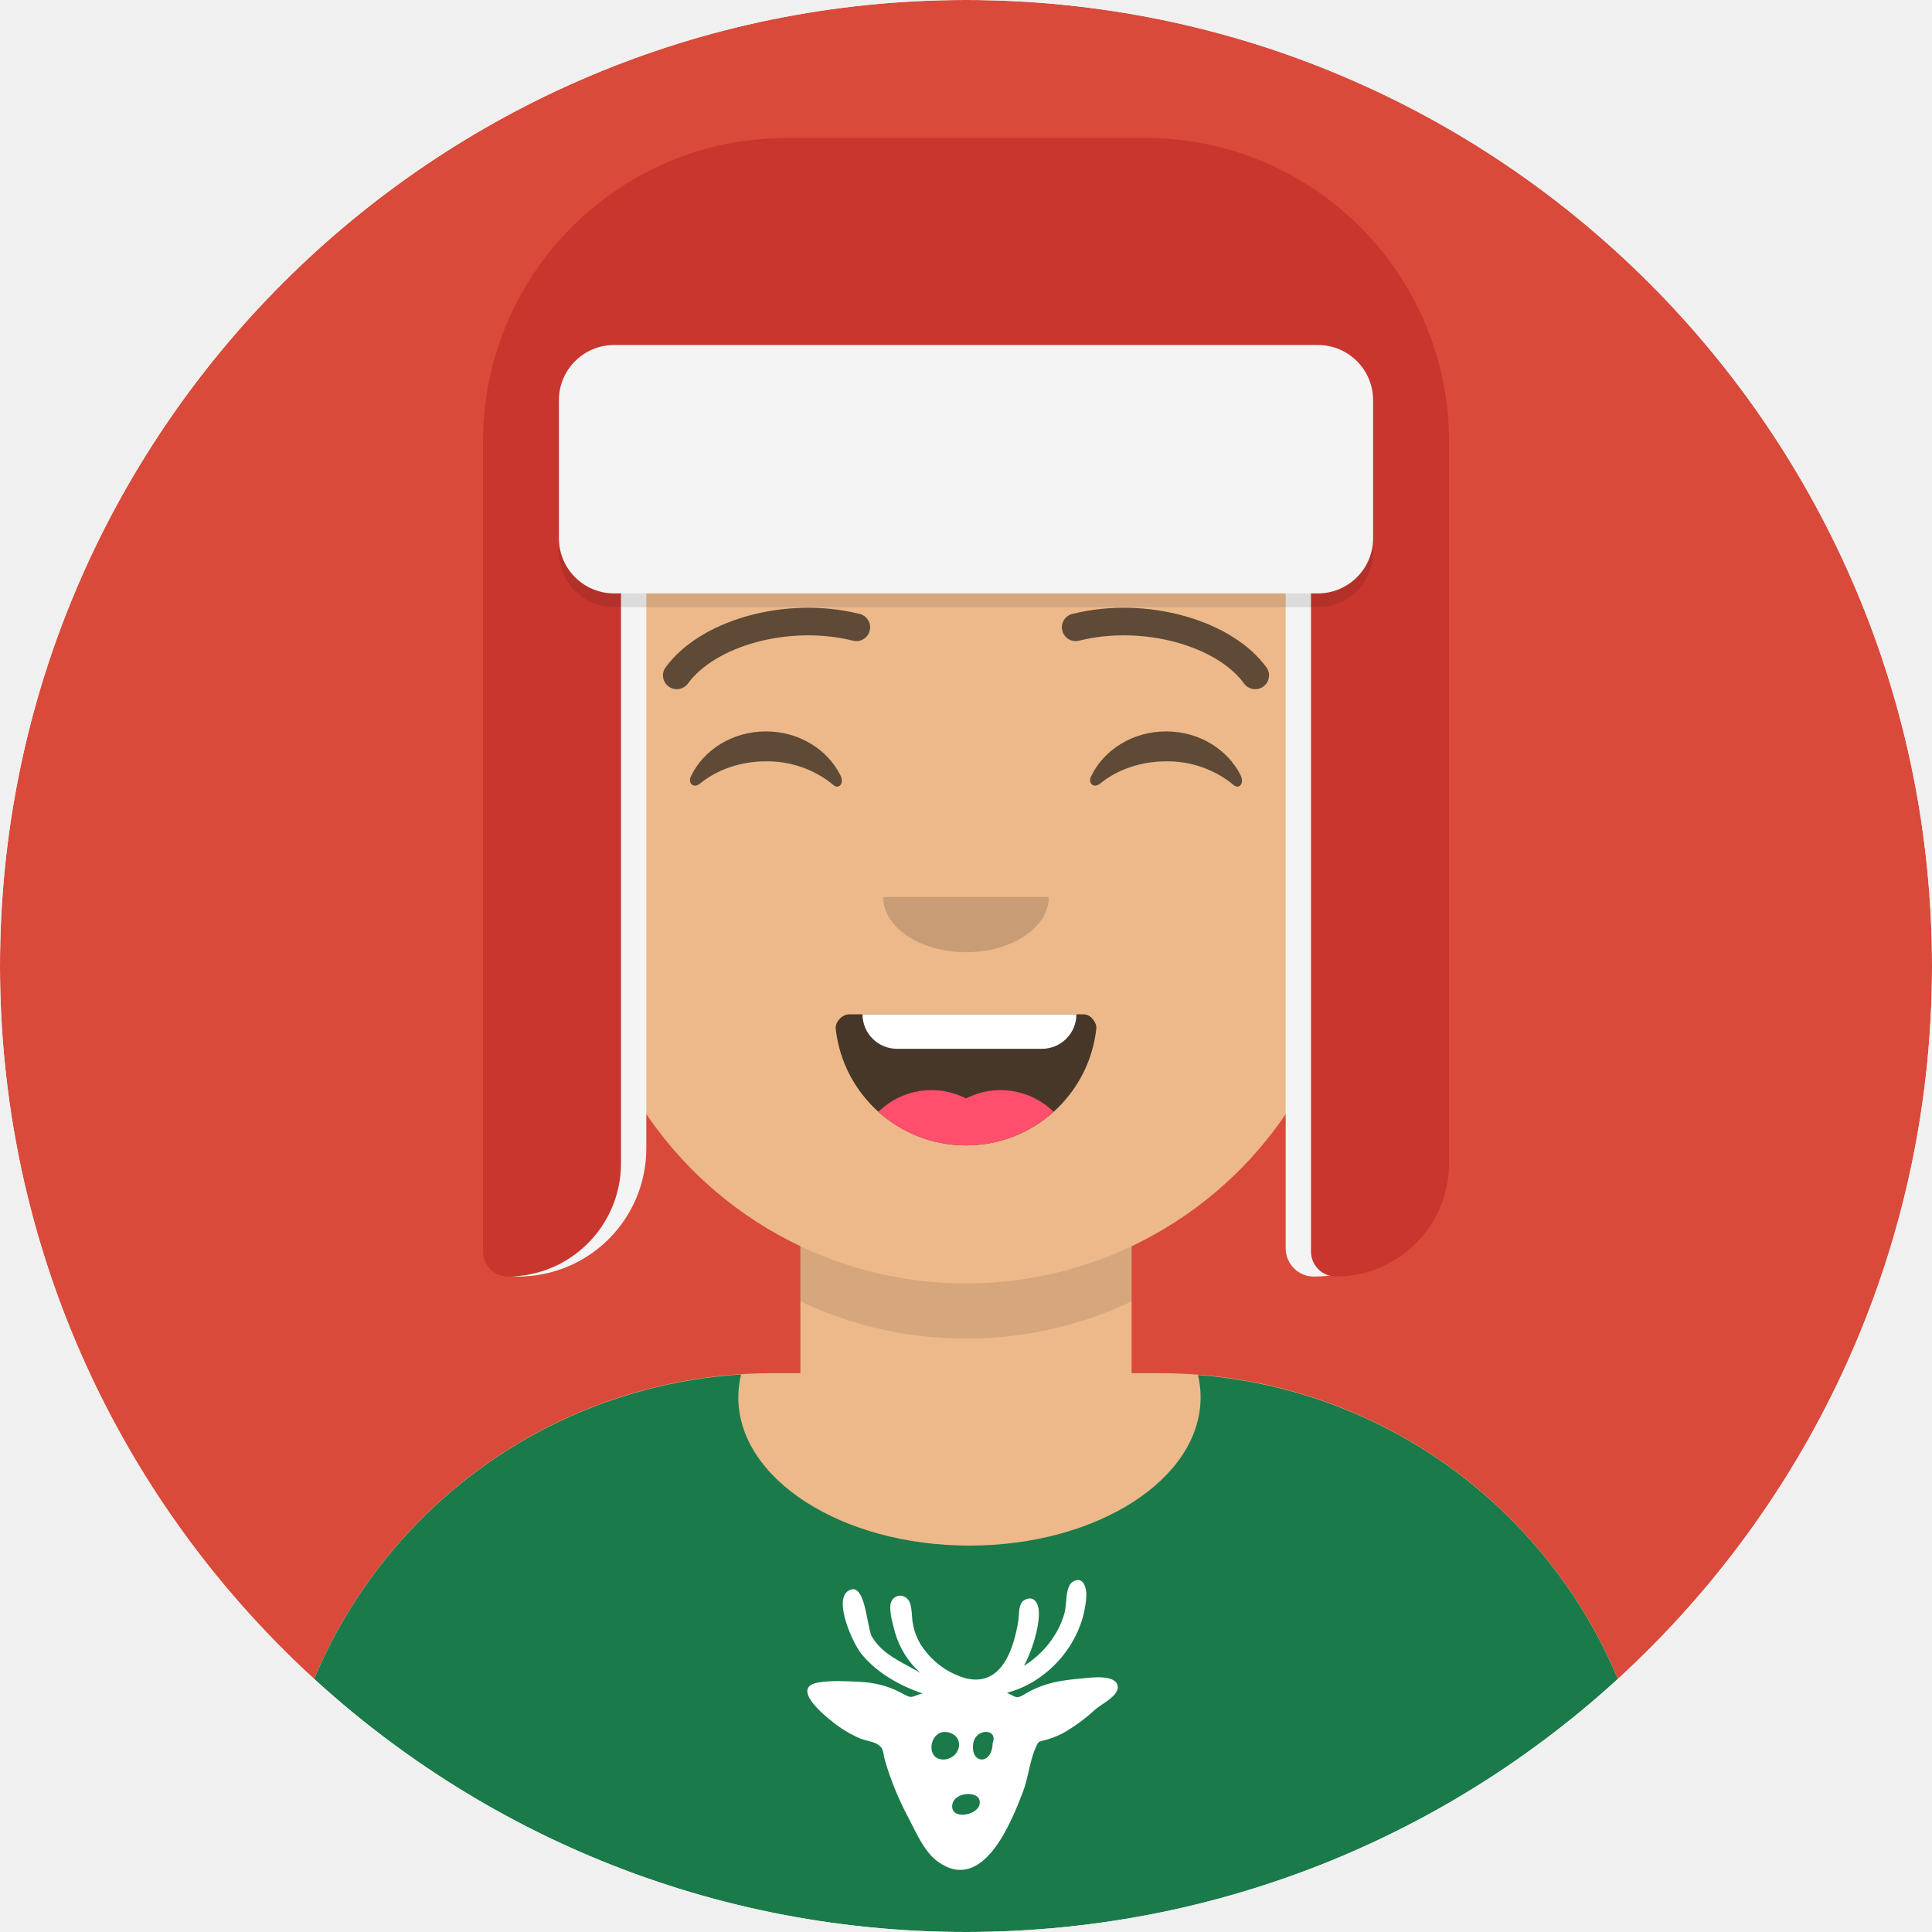
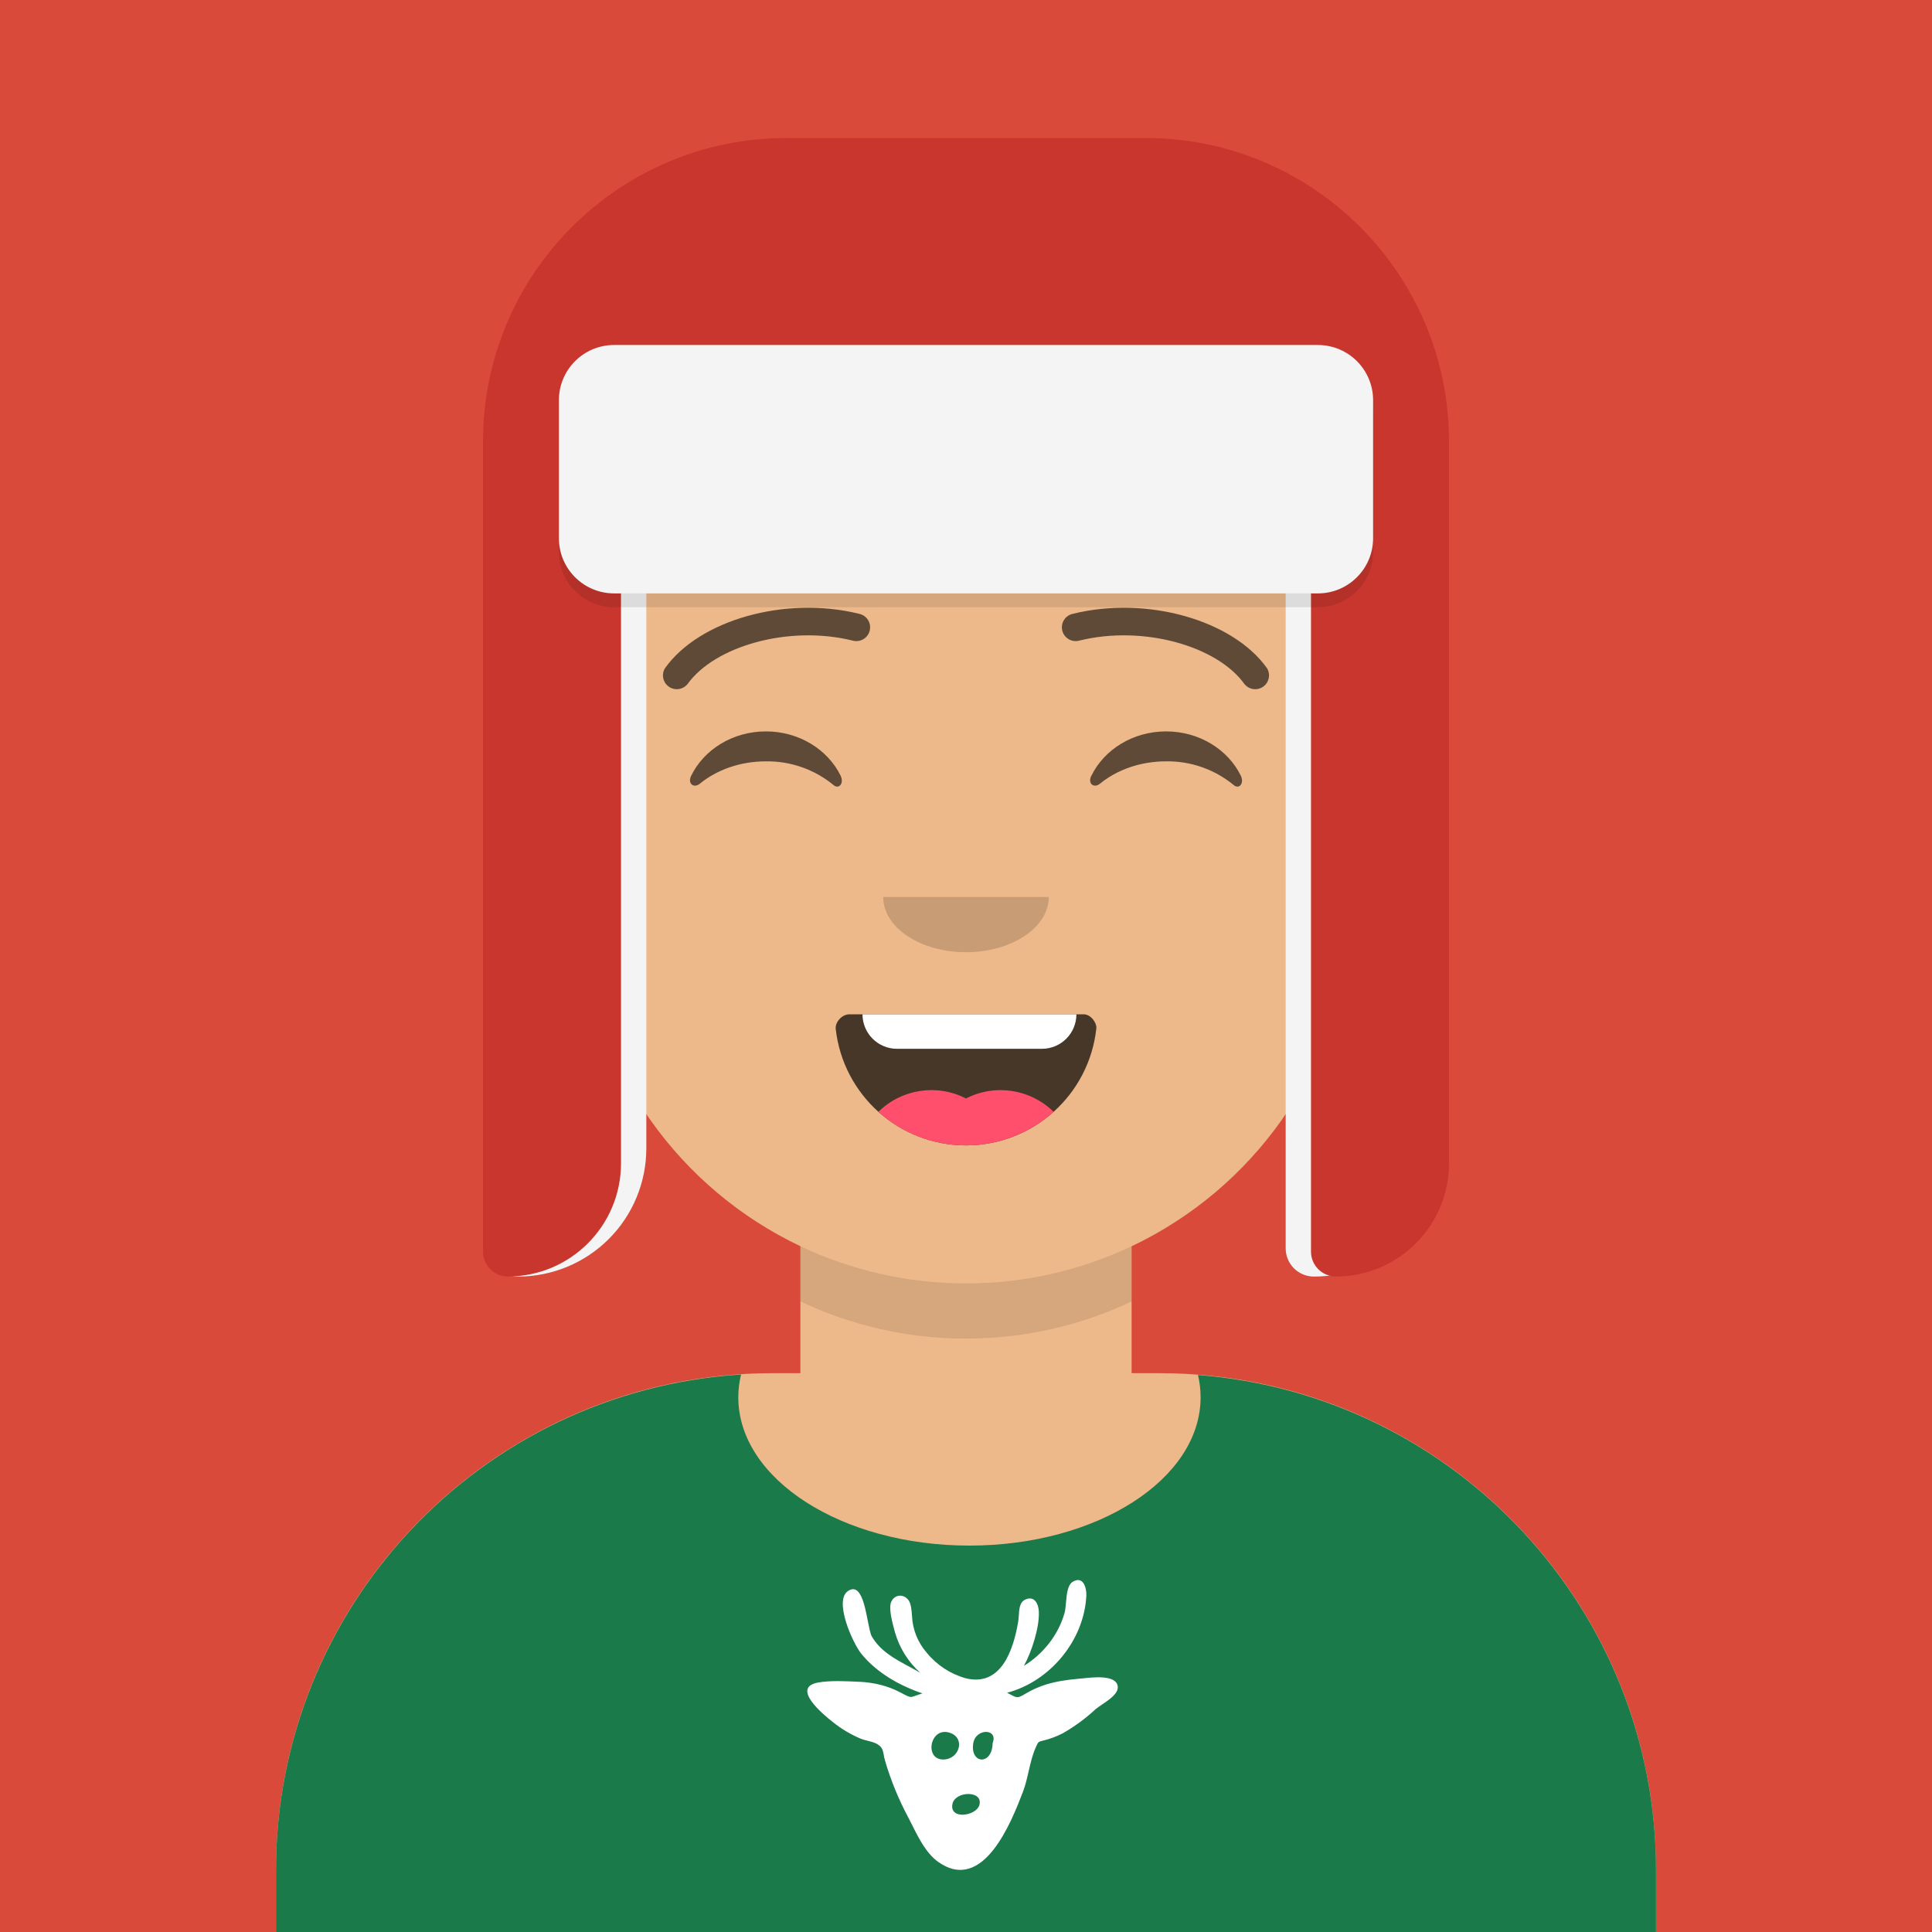
- <svg xmlns="http://www.w3.org/2000/svg" viewBox="0 0 512 512" width="512" height="512">
-   <defs>
-     <clipPath id="fc">
-       <circle cx="256" cy="256" r="256" />
-     </clipPath>
-   </defs>
-   <g clip-path="url(#fc)">
-     <svg viewBox="0 0 280 280" width="512" height="512" preserveAspectRatio="xMidYMid meet">
-       <mask id="viewboxMask">
-         <rect width="280" height="280" rx="0" ry="0" x="0" y="0" fill="#fff" />
-       </mask>
-       <g mask="url(#viewboxMask)">
-         <rect fill="#D94A3A" width="280" height="280" x="0" y="0" />
-         <g transform="translate(8)">
-           <path d="M132 36a56 56 0 0 0-56 56v6.17A12 12 0 0 0 66 110v14a12 12 0 0 0 10.3 11.88 56.04 56.04 0 0 0 31.7 44.73v18.4h-4a72 72 0 0 0-72 72v9h200v-9a72 72 0 0 0-72-72h-4v-18.39a56.04 56.04 0 0 0 31.7-44.73A12 12 0 0 0 198 124v-14a12 12 0 0 0-10-11.83V92a56 56 0 0 0-56-56Z" fill="#edb98a" />
-           <path d="M108 180.61v8a55.79 55.79 0 0 0 24 5.39c8.59 0 16.73-1.93 24-5.39v-8a55.79 55.79 0 0 1-24 5.39 55.79 55.79 0 0 1-24-5.39Z" fill="#000" fill-opacity=".1" />
-           <g transform="translate(0 170)">
-             <path d="M132.5 54C151 54 166 44.37 166 32.5c0-1.1-.13-2.18-.38-3.23A72 72 0 0 1 232 101.05V110H32v-8.95A72 72 0 0 1 99.4 29.2a14.1 14.1 0 0 0-.4 3.3C99 44.37 114 54 132.5 54Z" fill="#1A7A4A" />
-             <g transform="translate(77 58)">
-               <path fill-rule="evenodd" clip-rule="evenodd" d="M71.76 15.26c1.6-.18 4.79-.55 5.2.98.3 1.09-1.16 2.07-2.26 2.8-.34.24-.64.44-.85.61l-.16.14a25.73 25.73 0 0 1-4.66 3.41 12.85 12.85 0 0 1-2.93 1.08c-.28.07-.43.11-.55.2-.15.11-.23.3-.43.74l-.03.08c-.45 1-.73 2.18-1 3.36-.23 1.02-.47 2.04-.81 2.95-1.7 4.46-5.77 14.8-12.27 10.26-1.7-1.2-2.78-3.3-3.75-5.24-.2-.41-.4-.81-.61-1.2a43.46 43.46 0 0 1-3.38-8.24c-.1-.37-.16-.66-.2-.92-.14-.68-.2-1.04-.93-1.5-.37-.23-.9-.36-1.4-.49-.36-.09-.7-.17-.99-.29a17.05 17.05 0 0 1-4.08-2.44c-1.24-.97-6.11-4.95-2.14-5.7 1.8-.33 4.16-.2 6-.11h.07c2.03.1 4.07.57 5.88 1.54h.01c.9.48 1.22.66 1.54.65.2 0 .38-.08.68-.18.24-.1.55-.2.98-.33-3.32-1.12-6.65-3-8.89-5.78-1.2-1.5-4-7.65-1.9-9.06 1.8-1.2 2.42 2 2.88 4.4.2.97.36 1.81.56 2.17 1.24 2.13 3.28 3.23 5.32 4.33.58.32 1.16.63 1.72.96a12.47 12.47 0 0 1-3.67-5.86l-.08-.3c-.31-1.14-.9-3.28-.44-4.19.52-1.04 1.76-1.1 2.45-.22.41.53.48 1.52.54 2.4a8.63 8.63 0 0 0 2.11 5.23 11.17 11.17 0 0 0 5.68 3.73c5.12 1.26 6.91-4.1 7.6-8.25.04-.24.06-.52.08-.81.05-.93.11-2 .97-2.36 1.37-.6 1.9.74 1.94 1.78.09 2.31-1.06 5.85-2.17 7.84 2.8-1.73 5-4.48 5.9-7.69.1-.37.15-.9.2-1.46.1-1.2.22-2.58.98-3.04 1.54-.92 2.02.92 1.97 2.02-.32 6.52-5.3 12.44-11.49 14.07l.55.28c.95.5.98.53 2.3-.25.9-.53 1.86-.93 2.84-1.24 1.47-.45 3.05-.68 4.58-.81l.54-.06Zm-12.9 9.36c-.07 3.27-3.24 3.04-2.82.1.32-2.32 3.68-2.24 2.82-.1Zm-1.93 9.02c-.5 1.56-4.33 2.12-3.9-.17.37-1.95 4.56-2.03 3.9.17ZM51.7 27c-2.82 0-1.9-4.87 1-3.86 2.27.8 1.33 3.86-1 3.86Z" fill="#fff" />
-             </g>
-           </g>
-           <g transform="translate(78 134)">
-             <path fill-rule="evenodd" clip-rule="evenodd" d="M35.12 15.13a19 19 0 0 0 37.77-.09c.08-.77-.77-2.04-1.85-2.04H37.1C36 13 35 14.18 35.12 15.13Z" fill="#000" fill-opacity=".7" />
-             <path d="M70 13H39a5 5 0 0 0 5 5h21a5 5 0 0 0 5-5Z" fill="#fff" />
-             <path d="M66.7 27.14A10.96 10.96 0 0 0 54 25.2a10.95 10.95 0 0 0-12.7 1.94A18.93 18.93 0 0 0 54 32c4.88 0 9.33-1.84 12.7-4.86Z" fill="#FF4F6D" />
-           </g>
-           <g transform="translate(104 122)">
-             <path fill-rule="evenodd" clip-rule="evenodd" d="M16 8c0 4.42 5.37 8 12 8s12-3.58 12-8" fill="#000" fill-opacity=".16" />
-           </g>
-           <g transform="translate(76 90)">
-             <path d="M16.16 22.45c1.85-3.8 6-6.45 10.84-6.45 4.81 0 8.96 2.63 10.82 6.4.55 1.13-.24 2.05-1.03 1.37a15.05 15.05 0 0 0-9.8-3.43c-3.73 0-7.12 1.24-9.55 3.23-.9.73-1.82-.01-1.28-1.12ZM74.16 22.45c1.85-3.8 6-6.45 10.84-6.45 4.81 0 8.96 2.63 10.82 6.4.55 1.13-.24 2.05-1.03 1.37a15.05 15.05 0 0 0-9.8-3.43c-3.74 0-7.13 1.24-9.56 3.23-.9.73-1.82-.01-1.28-1.12Z" fill-rule="evenodd" clip-rule="evenodd" fill="#000" fill-opacity=".6" />
-           </g>
-           <g transform="translate(76 82)">
-             <path d="M15.63 17.16c3.92-5.51 14.65-8.6 23.9-6.33a2 2 0 1 0 .95-3.88c-10.74-2.64-23.17.94-28.11 7.9a2 2 0 0 0 3.26 2.3ZM96.37 17.16c-3.91-5.51-14.65-8.6-23.9-6.33a2 2 0 1 1-.95-3.88c10.74-2.64 23.17.94 28.11 7.9a2 2 0 0 1-3.26 2.3Z" fill="#000" fill-opacity=".6" />
-           </g>
-           <g transform="translate(-1)">
-             <path d="M86.67 68H64v112.91a4.09 4.09 0 0 0 4.09 4.1 18.58 18.58 0 0 0 18.58-18.6V68ZM202 68h-22.67v112.91a4.09 4.09 0 0 0 4.09 4.1A18.58 18.58 0 0 0 202 166.4V68Z" fill="#F4F4F4" />
-             <path d="M63 64a44 44 0 0 1 44-44h52a44 44 0 0 1 44 44v104.6a16.4 16.4 0 0 1-16.4 16.4c-1.98 0-3.6-1.62-3.6-3.6V74H83v94.6A16.4 16.4 0 0 1 66.6 185c-1.99 0-3.6-1.62-3.6-3.6V64Z" fill="#C8362E" />
-             <rect x="74" y="52" width="118" height="36" rx="8" fill="#000" fill-opacity=".1" />
-             <rect x="74" y="50" width="118" height="36" rx="8" fill="#F4F4F4" />
-           </g>
-           <g transform="translate(49 72)" />
-           <g transform="translate(62 42)" />
+ <svg xmlns="http://www.w3.org/2000/svg" viewBox="0 0 280 280" width="512" height="512" preserveAspectRatio="xMidYMid meet">
+   <mask id="viewboxMask">
+     <rect width="280" height="280" rx="0" ry="0" x="0" y="0" fill="#fff" />
+   </mask>
+   <g mask="url(#viewboxMask)">
+     <rect fill="#D94A3A" width="280" height="280" x="0" y="0" />
+     <g transform="translate(8)">
+       <path d="M132 36a56 56 0 0 0-56 56v6.17A12 12 0 0 0 66 110v14a12 12 0 0 0 10.3 11.88 56.04 56.04 0 0 0 31.7 44.73v18.4h-4a72 72 0 0 0-72 72v9h200v-9a72 72 0 0 0-72-72h-4v-18.39a56.04 56.04 0 0 0 31.7-44.73A12 12 0 0 0 198 124v-14a12 12 0 0 0-10-11.83V92a56 56 0 0 0-56-56Z" fill="#edb98a" />
+       <path d="M108 180.61v8a55.79 55.79 0 0 0 24 5.39c8.59 0 16.73-1.93 24-5.39v-8a55.79 55.79 0 0 1-24 5.39 55.79 55.79 0 0 1-24-5.39Z" fill="#000" fill-opacity=".1" />
+       <g transform="translate(0 170)">
+         <path d="M132.5 54C151 54 166 44.37 166 32.5c0-1.1-.13-2.18-.38-3.23A72 72 0 0 1 232 101.05V110H32v-8.95A72 72 0 0 1 99.4 29.2a14.1 14.1 0 0 0-.4 3.3C99 44.37 114 54 132.5 54Z" fill="#1A7A4A" />
+         <g transform="translate(77 58)">
+           <path fill-rule="evenodd" clip-rule="evenodd" d="M71.76 15.26c1.6-.18 4.79-.55 5.2.98.3 1.09-1.16 2.07-2.26 2.8-.34.24-.64.44-.85.61l-.16.14a25.73 25.73 0 0 1-4.66 3.41 12.85 12.85 0 0 1-2.93 1.08c-.28.07-.43.11-.55.2-.15.11-.23.3-.43.74l-.03.08c-.45 1-.73 2.18-1 3.36-.23 1.02-.47 2.04-.81 2.95-1.7 4.46-5.77 14.8-12.27 10.26-1.7-1.2-2.78-3.3-3.75-5.24-.2-.41-.4-.81-.61-1.2a43.46 43.46 0 0 1-3.38-8.24c-.1-.37-.16-.66-.2-.92-.14-.68-.2-1.04-.93-1.5-.37-.23-.9-.36-1.4-.49-.36-.09-.7-.17-.99-.29a17.05 17.05 0 0 1-4.08-2.44c-1.24-.97-6.11-4.95-2.14-5.7 1.8-.33 4.16-.2 6-.11h.07c2.03.1 4.07.57 5.88 1.54h.01c.9.48 1.22.66 1.54.65.2 0 .38-.08.68-.18.24-.1.55-.2.98-.33-3.32-1.12-6.65-3-8.89-5.78-1.2-1.5-4-7.65-1.9-9.06 1.8-1.2 2.42 2 2.88 4.4.2.97.36 1.81.56 2.17 1.24 2.13 3.28 3.23 5.32 4.33.58.32 1.16.63 1.72.96a12.47 12.47 0 0 1-3.67-5.86l-.08-.3c-.31-1.14-.9-3.28-.44-4.19.52-1.04 1.76-1.1 2.45-.22.41.53.48 1.52.54 2.4a8.63 8.63 0 0 0 2.11 5.23 11.17 11.17 0 0 0 5.68 3.73c5.12 1.26 6.91-4.1 7.6-8.25.04-.24.06-.52.08-.81.05-.93.11-2 .97-2.36 1.37-.6 1.9.74 1.94 1.78.09 2.31-1.06 5.85-2.17 7.84 2.8-1.73 5-4.48 5.9-7.69.1-.37.15-.9.2-1.46.1-1.2.22-2.58.98-3.04 1.54-.92 2.02.92 1.97 2.02-.32 6.52-5.3 12.44-11.49 14.07l.55.28c.95.5.98.53 2.3-.25.9-.53 1.86-.93 2.84-1.24 1.47-.45 3.05-.68 4.58-.81l.54-.06Zm-12.9 9.36c-.07 3.27-3.24 3.04-2.82.1.32-2.32 3.68-2.24 2.82-.1Zm-1.93 9.02c-.5 1.56-4.33 2.12-3.9-.17.37-1.95 4.56-2.03 3.9.17ZM51.7 27c-2.82 0-1.9-4.87 1-3.86 2.27.8 1.33 3.86-1 3.86Z" fill="#fff" />
        </g>
      </g>
-     </svg>
+       <g transform="translate(78 134)">
+         <path fill-rule="evenodd" clip-rule="evenodd" d="M35.12 15.13a19 19 0 0 0 37.77-.09c.08-.77-.77-2.04-1.85-2.04H37.1C36 13 35 14.18 35.12 15.13Z" fill="#000" fill-opacity=".7" />
+         <path d="M70 13H39a5 5 0 0 0 5 5h21a5 5 0 0 0 5-5Z" fill="#fff" />
+         <path d="M66.7 27.14A10.96 10.96 0 0 0 54 25.2a10.95 10.95 0 0 0-12.7 1.94A18.93 18.93 0 0 0 54 32c4.88 0 9.33-1.84 12.7-4.86Z" fill="#FF4F6D" />
+       </g>
+       <g transform="translate(104 122)">
+         <path fill-rule="evenodd" clip-rule="evenodd" d="M16 8c0 4.42 5.37 8 12 8s12-3.58 12-8" fill="#000" fill-opacity=".16" />
+       </g>
+       <g transform="translate(76 90)">
+         <path d="M16.16 22.45c1.85-3.8 6-6.45 10.84-6.45 4.81 0 8.96 2.63 10.82 6.4.55 1.13-.24 2.05-1.03 1.37a15.05 15.05 0 0 0-9.8-3.43c-3.73 0-7.12 1.24-9.55 3.23-.9.73-1.82-.01-1.28-1.12ZM74.16 22.45c1.85-3.8 6-6.45 10.84-6.45 4.81 0 8.96 2.63 10.82 6.4.55 1.13-.24 2.05-1.03 1.37a15.05 15.05 0 0 0-9.8-3.43c-3.74 0-7.13 1.24-9.56 3.23-.9.73-1.82-.01-1.28-1.12Z" fill-rule="evenodd" clip-rule="evenodd" fill="#000" fill-opacity=".6" />
+       </g>
+       <g transform="translate(76 82)">
+         <path d="M15.63 17.16c3.92-5.51 14.65-8.6 23.9-6.33a2 2 0 1 0 .95-3.88c-10.74-2.64-23.17.94-28.11 7.9a2 2 0 0 0 3.26 2.3ZM96.37 17.16c-3.91-5.51-14.65-8.6-23.9-6.33a2 2 0 1 1-.95-3.88c10.74-2.64 23.17.94 28.11 7.9a2 2 0 0 1-3.26 2.3Z" fill="#000" fill-opacity=".6" />
+       </g>
+       <g transform="translate(-1)">
+         <path d="M86.67 68H64v112.91a4.09 4.09 0 0 0 4.09 4.1 18.58 18.58 0 0 0 18.58-18.6V68ZM202 68h-22.67v112.91a4.09 4.09 0 0 0 4.09 4.1A18.58 18.58 0 0 0 202 166.4V68Z" fill="#F4F4F4" />
+         <path d="M63 64a44 44 0 0 1 44-44h52a44 44 0 0 1 44 44v104.6a16.4 16.4 0 0 1-16.4 16.4c-1.98 0-3.6-1.62-3.6-3.6V74H83v94.6A16.4 16.4 0 0 1 66.6 185c-1.99 0-3.6-1.62-3.6-3.6V64Z" fill="#C8362E" />
+         <rect x="74" y="52" width="118" height="36" rx="8" fill="#000" fill-opacity=".1" />
+         <rect x="74" y="50" width="118" height="36" rx="8" fill="#F4F4F4" />
+       </g>
+       <g transform="translate(49 72)" />
+       <g transform="translate(62 42)" />
+     </g>
  </g>
</svg>
